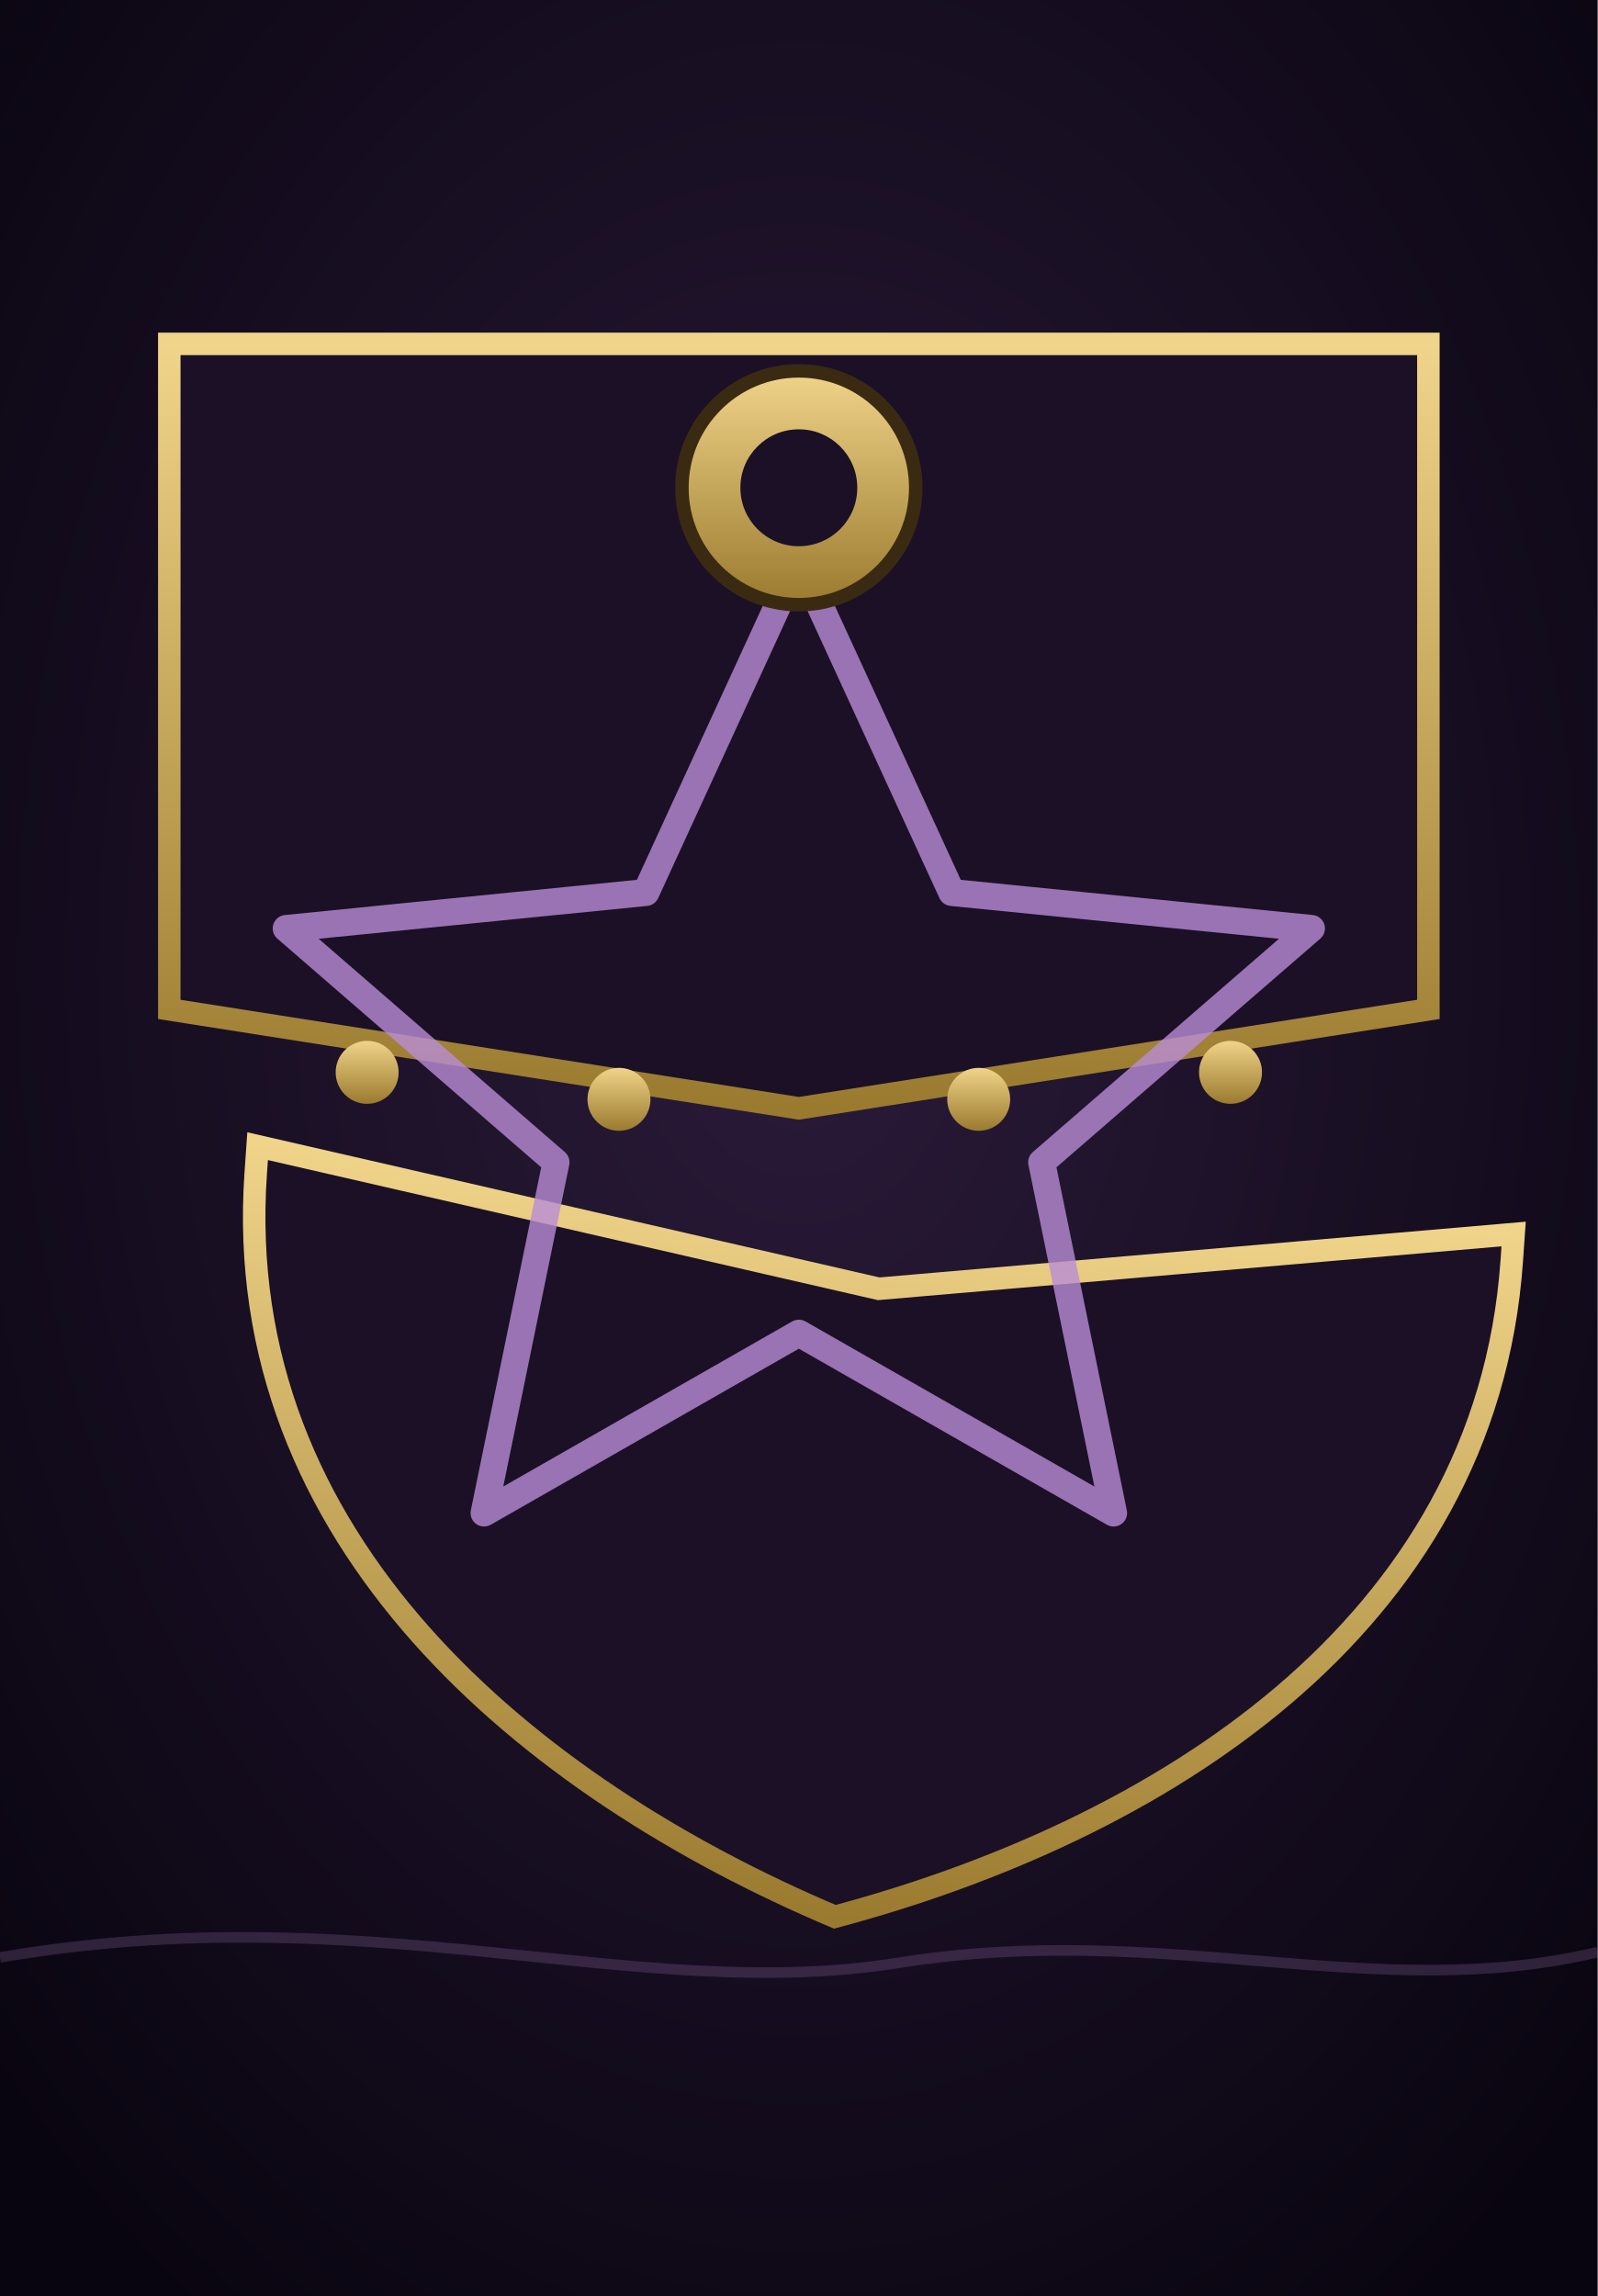
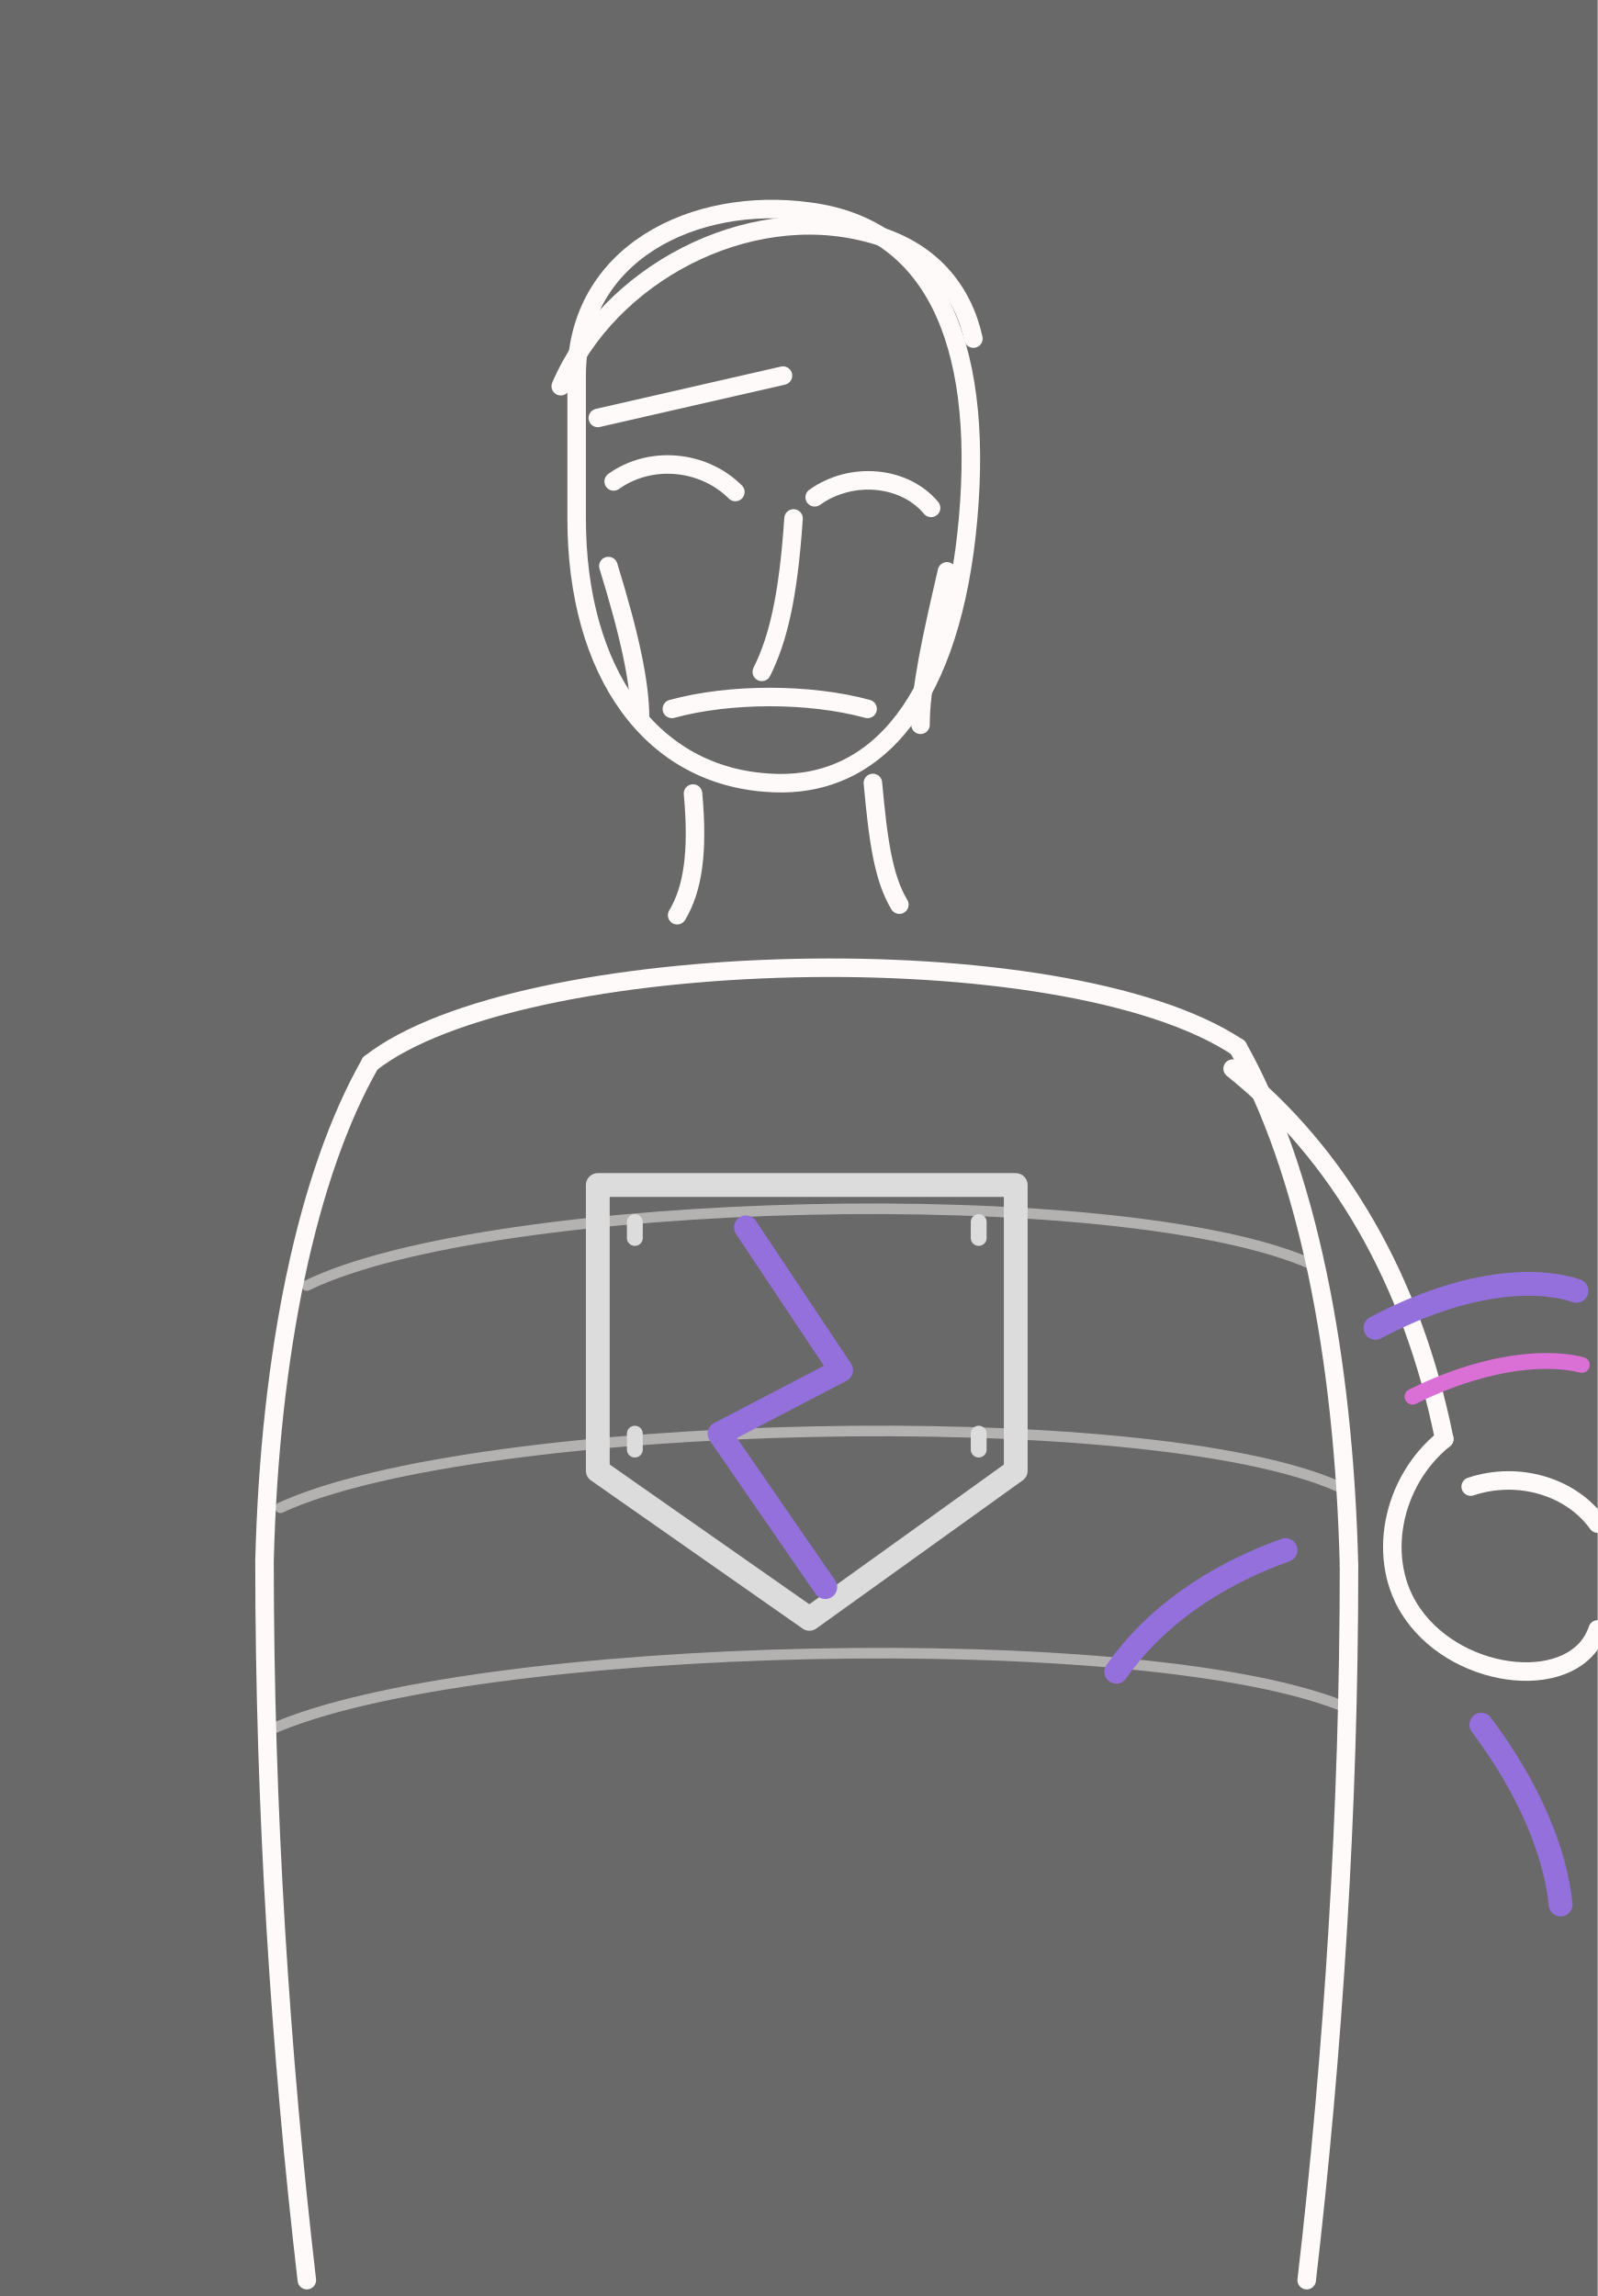
<svg xmlns="http://www.w3.org/2000/svg" width="604" height="868" viewBox="0 0 604 868">
-   <defs>
-     <radialGradient id="field" cx="50%" cy="42%" r="70%">
-       <stop offset="0" stop-color="#2b1b3a" />
-       <stop offset="1" stop-color="#090510" />
-     </radialGradient>
-     <linearGradient id="gold" x1="0" y1="0" x2="0" y2="1">
-       <stop offset="0" stop-color="#f0d489" />
-       <stop offset="1" stop-color="#9a7a2e" />
-     </linearGradient>
-   </defs>
-   <rect width="604" height="868" fill="url(#field)" />
-   <path d="M0,740 C140,716 240,758 340,742 C440,726 520,758 604,738" fill="none" stroke="#b98cd6" stroke-opacity="0.2" stroke-width="4" />
-   <g transform="translate(-466.4,-12.8) scale(1.7)">
-     <path d="M312,84 H592 V232 L452,254 L312,232 Z" fill="#1b1026" stroke="url(#gold)" stroke-width="5" />
-     <g transform="translate(14,28) rotate(4 452 320)">
-       <path d="M312,244 L452,266 L592,244 V250 C592,332 522,382 452,406 C382,382 312,332 312,250 Z" fill="#1b1026" stroke="url(#gold)" stroke-width="5" />
-     </g>
-     <path d="M452,132 L486,206 L566,214 L506,266 L522,344 L452,304 L382,344 L398,266 L338,214 L418,206 Z" fill="none" stroke="#b98cd6" stroke-opacity="0.8" stroke-width="6" stroke-linejoin="round" />
-     <g fill="url(#gold)">
-       <circle cx="356" cy="246" r="7" />
-       <circle cx="412" cy="252" r="7" />
-       <circle cx="492" cy="252" r="7" />
-       <circle cx="548" cy="246" r="7" />
-     </g>
-     <g transform="translate(452,116)">
-       <circle cx="0" cy="0" r="26" fill="url(#gold)" stroke="#3a2a12" stroke-width="3" />
-       <circle cx="0" cy="0" r="13" fill="#1b1026" />
-     </g>
+   <rect width="604" height="868" fill="#696969" />
+   <g fill="none" stroke="#fffafa" stroke-width="7" stroke-linecap="round" stroke-linejoin="round">
+     <path d="M218,142 C218,96 262,74 306,80 C352,86 372,128 366,196 C360,264 332,298 292,296 C246,294 218,254 218,196 Z" />
+     <path d="M212,146 C230,104 282,76 328,88 C352,94 364,110 368,128" />
+     <path d="M226,158 L296,142" />
+     <path d="M232,182 C246,172 266,174 278,186" />
+     <path d="M308,188 C322,178 342,180 352,192" />
+     <path d="M300,196 C298,226 294,242 288,254" />
+     <path d="M254,268 C276,262 306,262 328,268" />
+     <path d="M230,214 C238,240 242,258 242,272" />
+     <path d="M358,216 C352,242 348,260 348,274" />
+   </g>
+   <g fill="none" stroke="#fffafa" stroke-width="7" stroke-linecap="round" stroke-linejoin="round">
+     <path d="M262,300 C264,322 262,336 256,346" />
+     <path d="M330,296 C332,318 334,332 340,342" />
+     <path d="M140,402 C196,358 402,352 468,396" />
+     <path d="M140,402 C116,444 102,512 100,590" />
+     <path d="M468,396 C494,442 508,512 510,592" />
+     <path d="M100,590 C100,684 106,776 116,862" />
+     <path d="M510,592 C510,684 504,776 494,862" />
+   </g>
+   <g fill="none" stroke="#fffafa" stroke-width="4" stroke-opacity="0.5" stroke-linecap="round">
+     <path d="M116,486 C186,452 424,446 496,478" />
+     <path d="M106,570 C180,536 434,530 506,562" />
+     <path d="M102,654 C178,620 436,614 510,646" />
+   </g>
+   <g fill="none" stroke="#dcdcdc" stroke-width="9" stroke-linecap="round" stroke-linejoin="round">
+     <path d="M226,448 L384,448 L384,556 L306,612 L226,556 Z" />
+   </g>
+   <g fill="none" stroke="#9370db" stroke-width="9" stroke-linecap="round" stroke-linejoin="round">
+     <path d="M282,464 L318,518 L272,542 L312,600" />
+   </g>
+   <g fill="none" stroke="#dcdcdc" stroke-width="6" stroke-linecap="round">
+     <path d="M240,462 L240,468" />
+     <path d="M370,462 L370,468" />
+     <path d="M240,542 L240,548" />
+     <path d="M370,542 L370,548" />
+   </g>
+   <g fill="none" stroke="#fffafa" stroke-width="7" stroke-linecap="round" stroke-linejoin="round">
+     <path d="M466,404 C506,436 534,484 546,544" />
+     <path d="M546,544 C526,560 520,590 534,610 C552,636 596,640 604,616" />
+     <path d="M556,562 C574,556 594,562 604,576" />
+   </g>
+   <g fill="none" stroke="#9370db" stroke-width="9" stroke-linecap="round">
+     <path d="M520,502 C550,486 578,482 596,488" />
+     <path d="M560,652 C578,676 588,700 590,720" />
+     <path d="M486,586 C458,596 436,612 422,632" />
+   </g>
+   <g fill="none" stroke="#da70d6" stroke-width="6" stroke-linecap="round">
+     <path d="M534,528 C558,516 582,512 598,516" />
  </g>
</svg>
